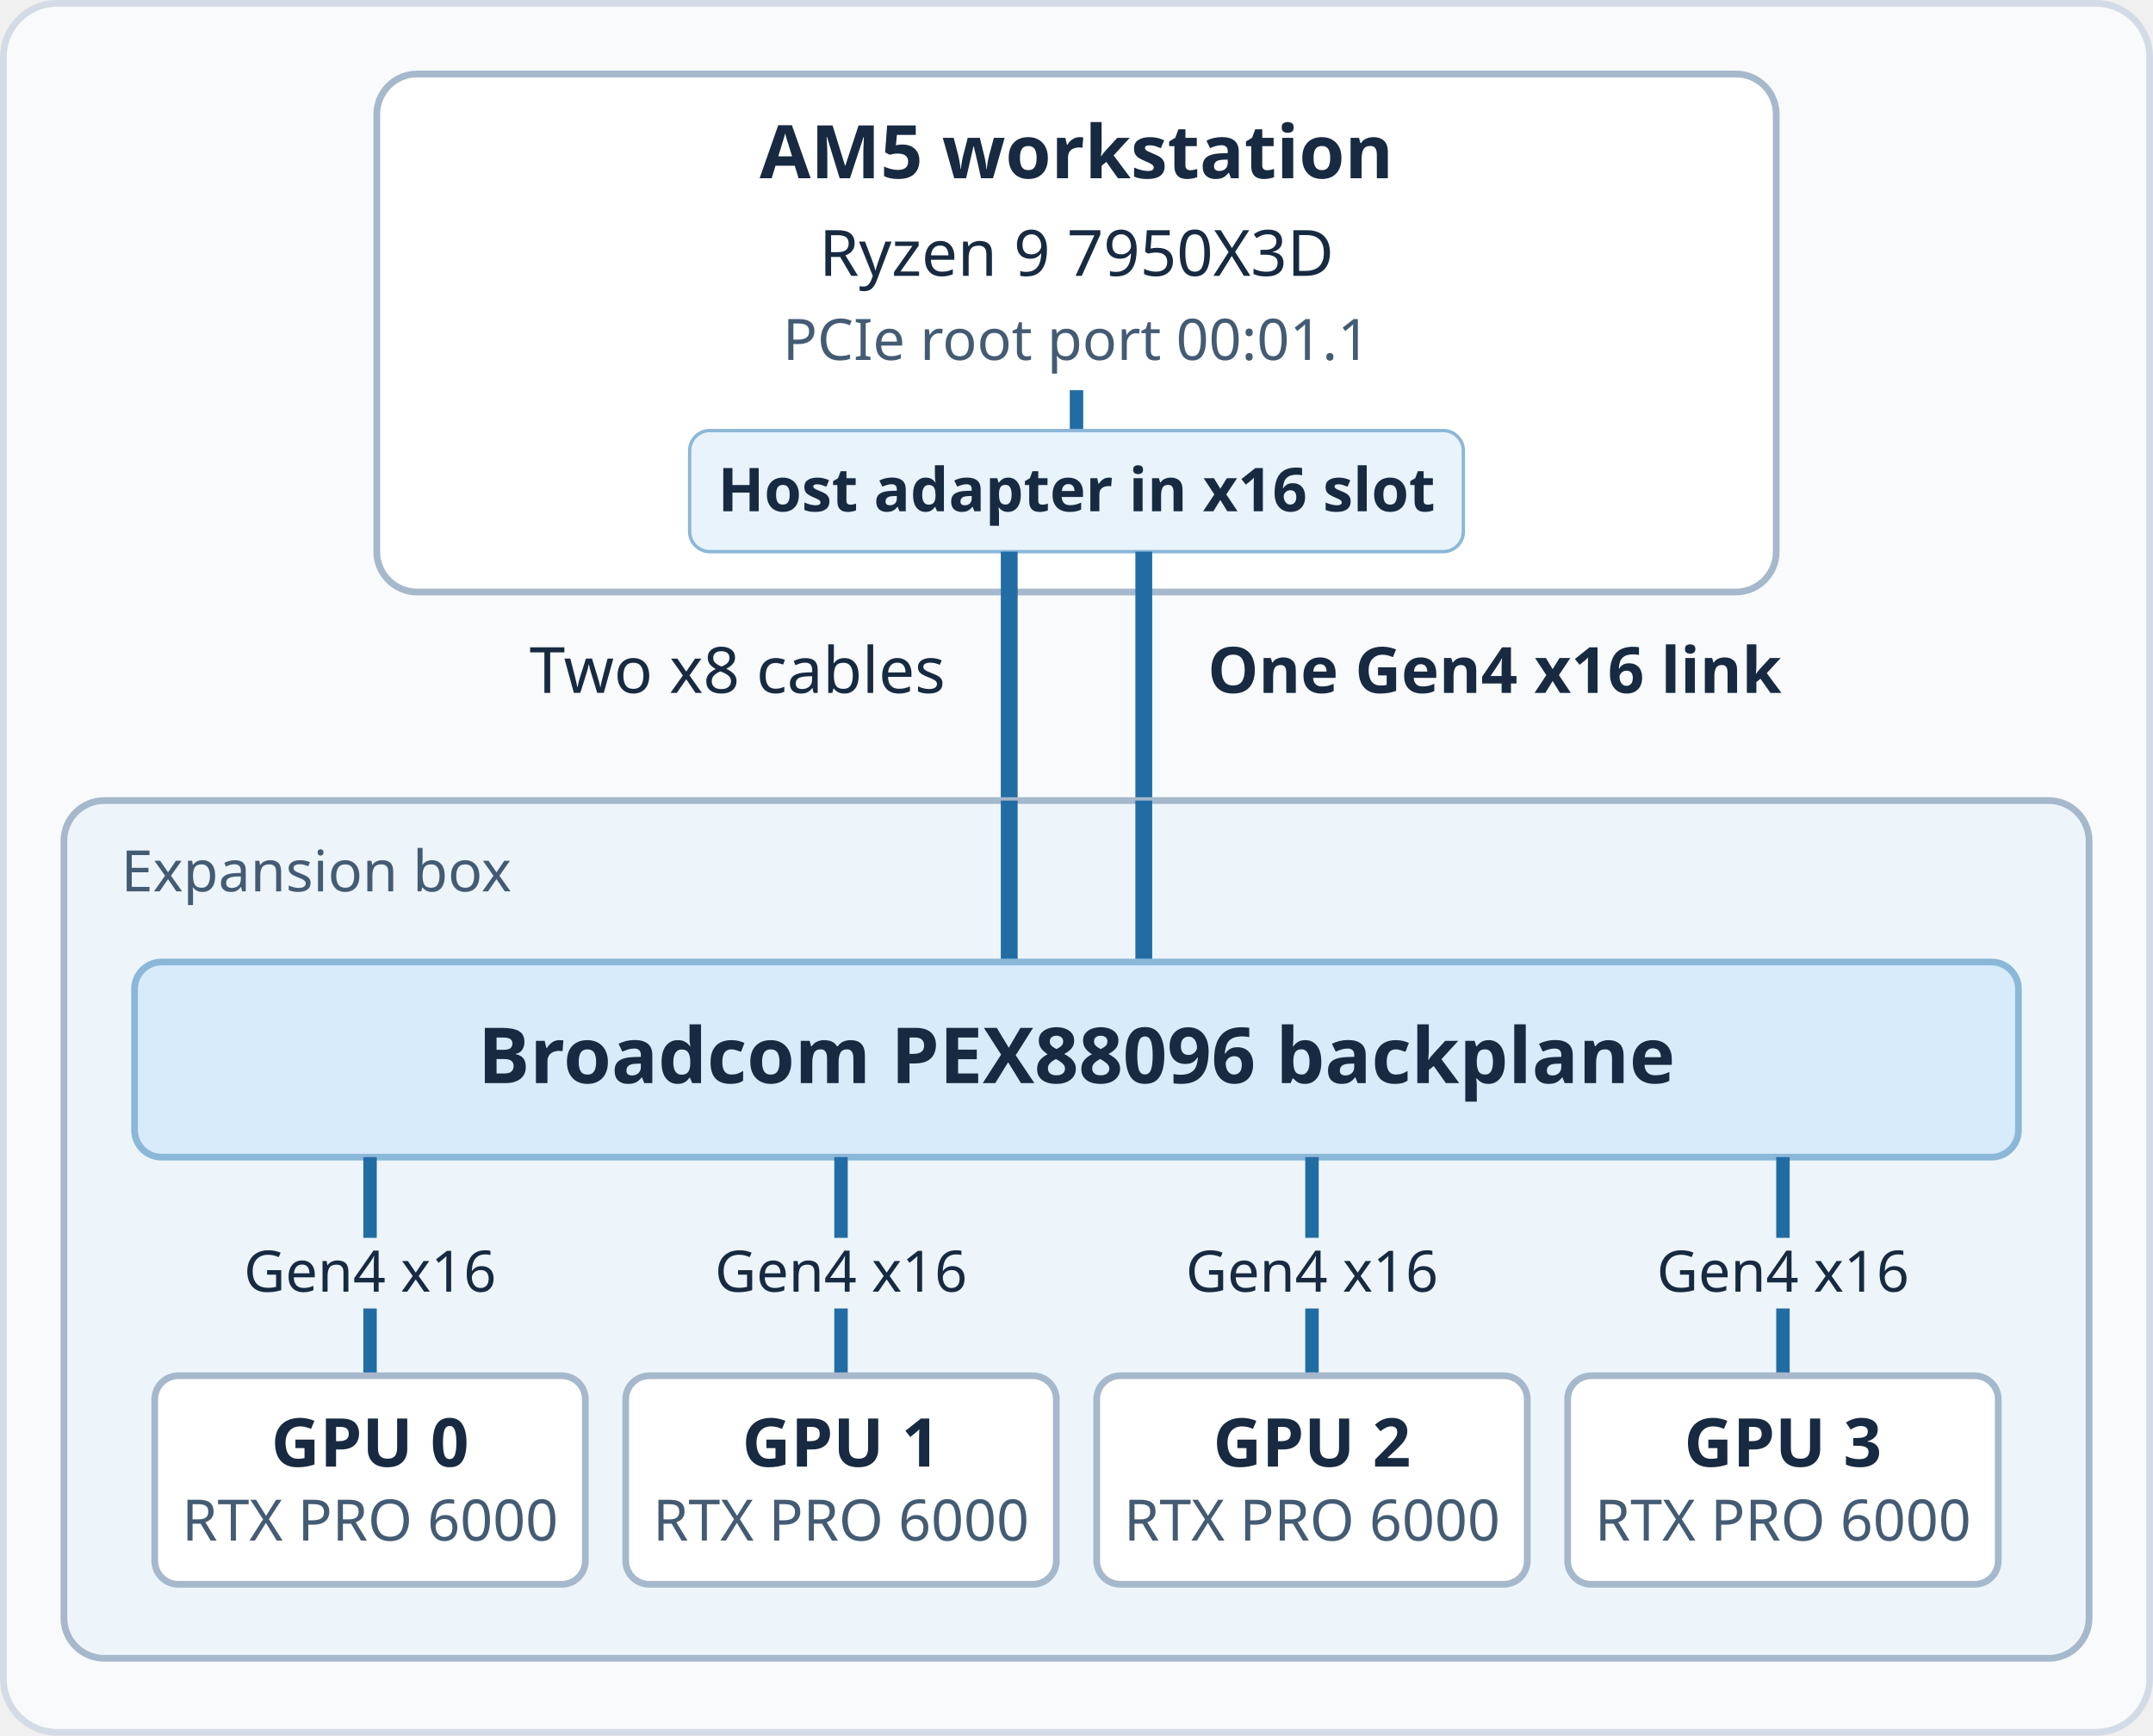
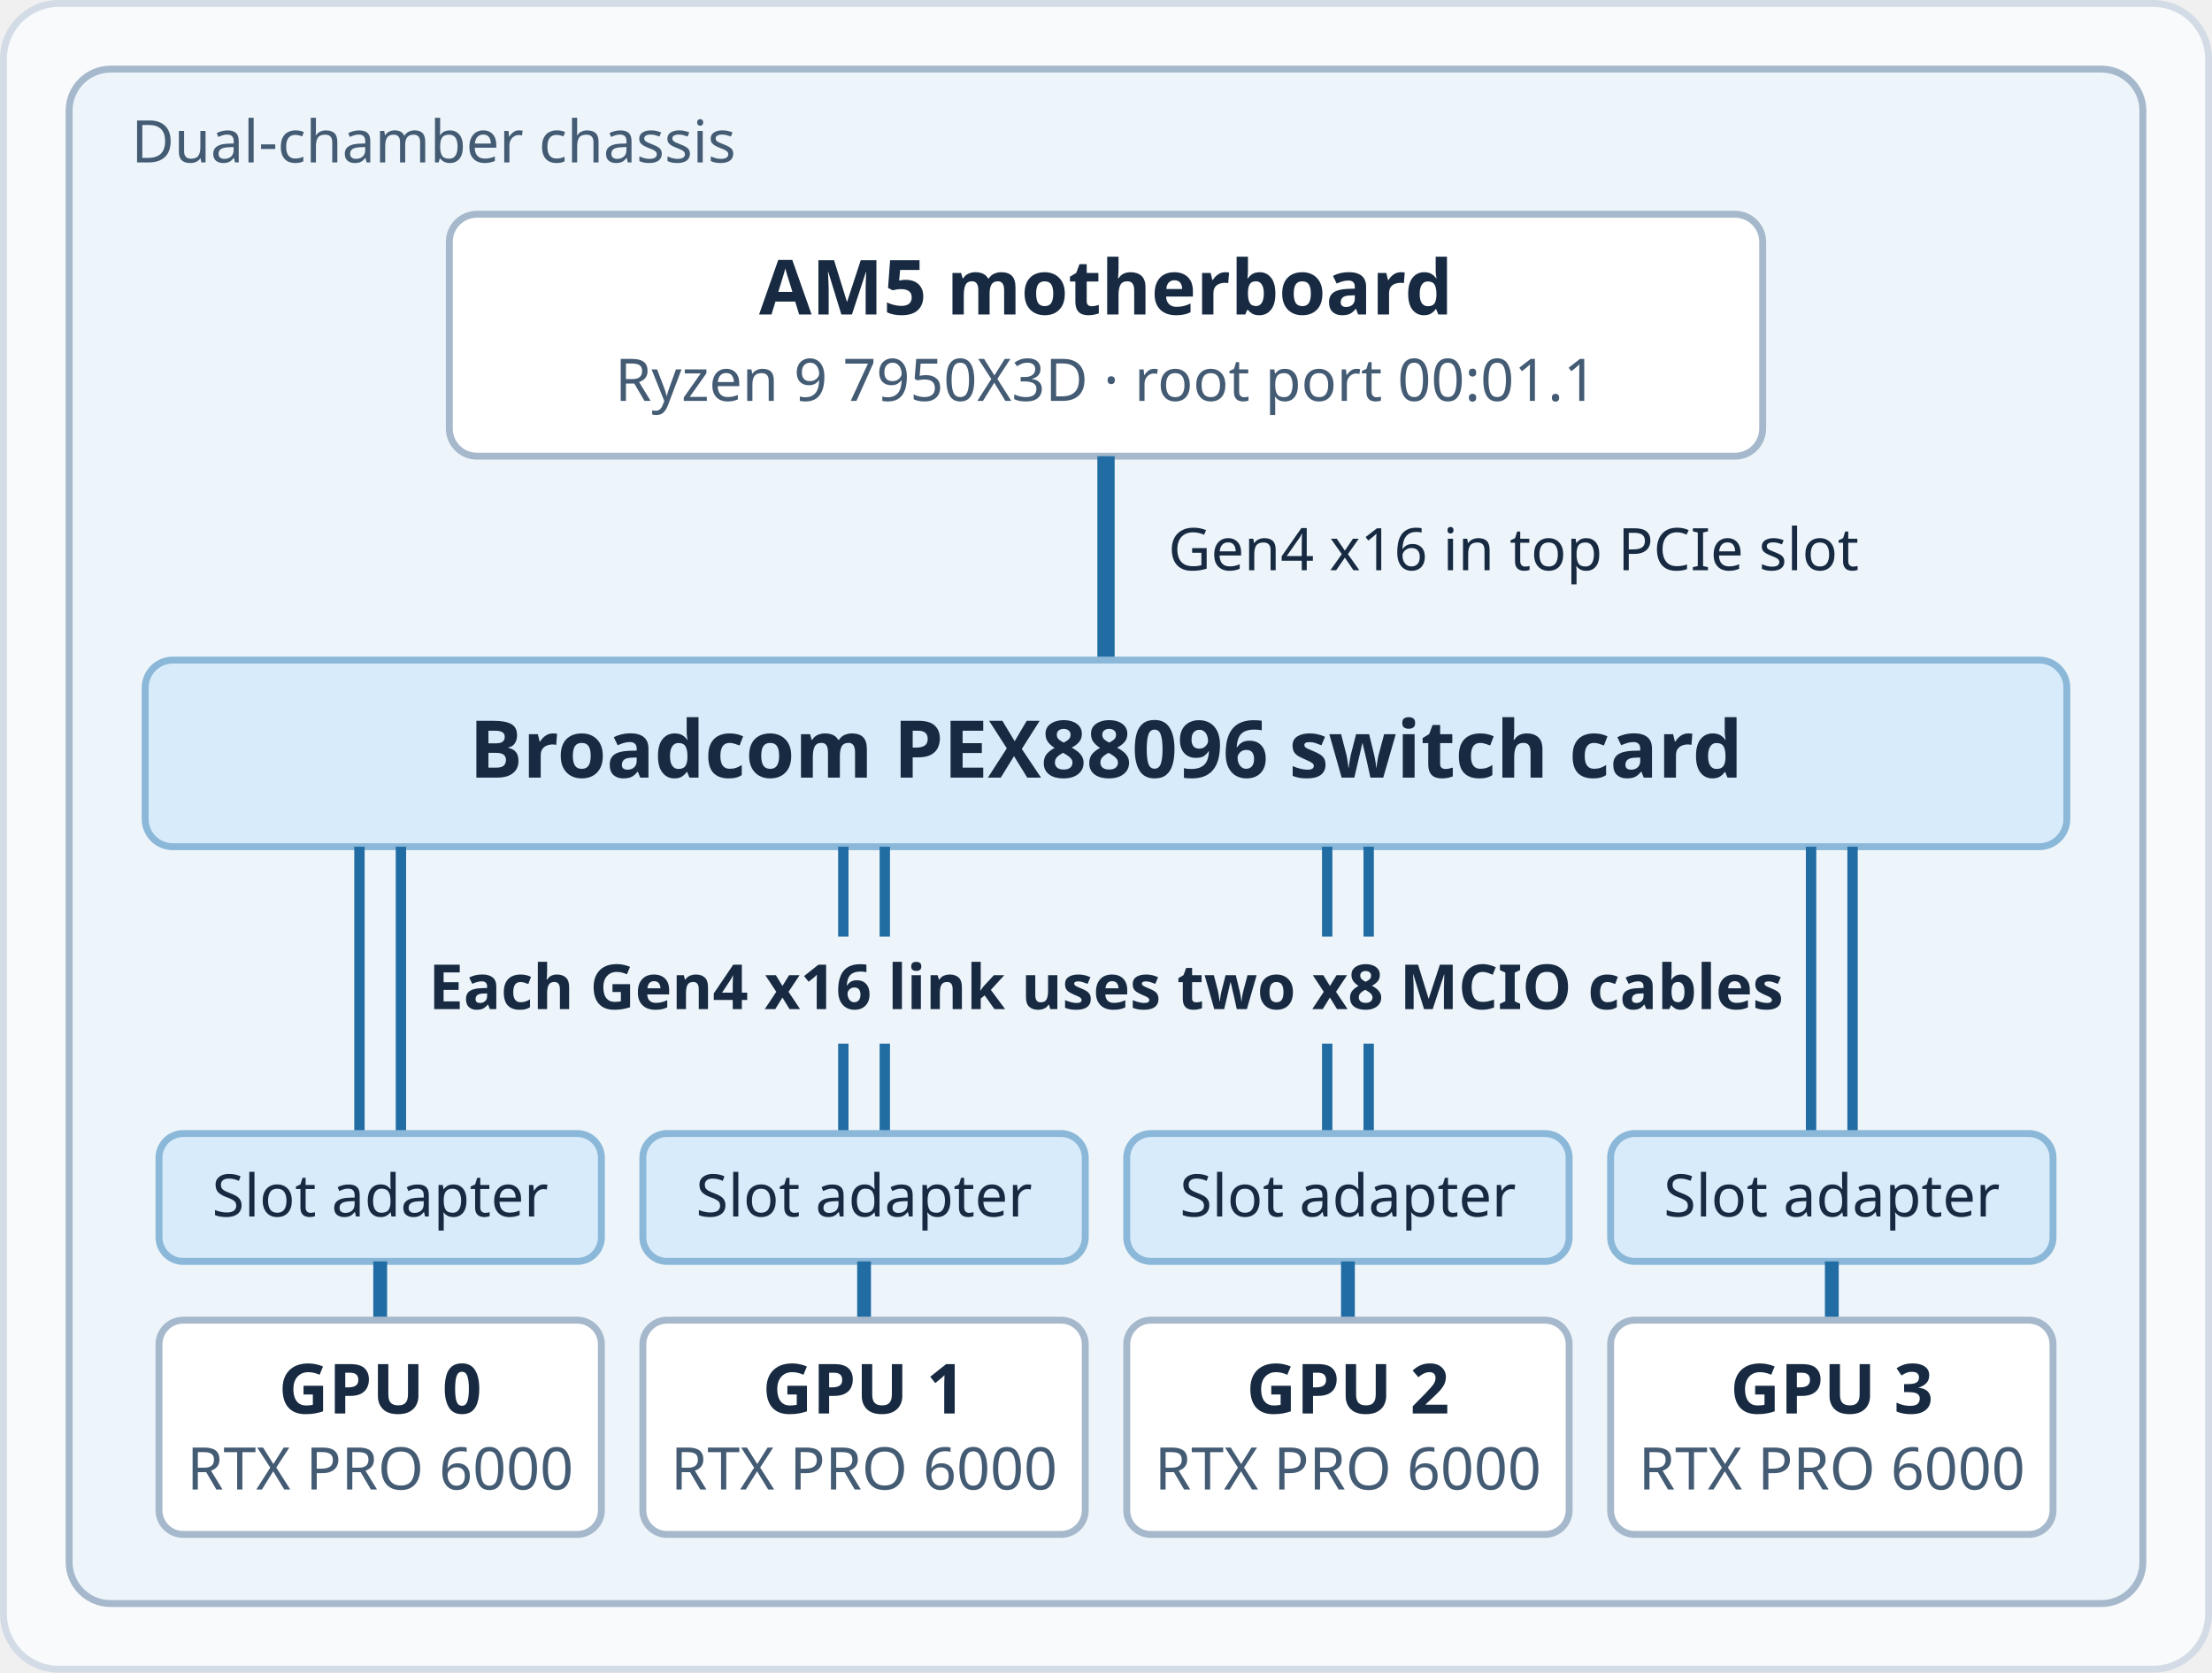
- <svg xmlns="http://www.w3.org/2000/svg" viewBox="0 0 640 516" width="640" height="516" role="img" aria-labelledby="title desc">
-   <rect x="1" y="1" width="638" height="514" rx="16" fill="#f8fafc" stroke="#d3dce6" stroke-width="2" />
+ <svg xmlns="http://www.w3.org/2000/svg" viewBox="0 0 640 484" width="640" height="484" role="img" aria-labelledby="title desc">
+   <rect x="1" y="1" width="638" height="482" rx="16" fill="#f8fafc" stroke="#d3dce6" stroke-width="2" />
  <g font-family="system-ui, sans-serif" text-anchor="middle" fill="#172a41">
-     <rect x="112" y="22" width="416" height="154" rx="12" fill="#ffffff" stroke="#a6b8cb" stroke-width="2" />
-     <text x="320" y="53" font-size="22" font-weight="700">AM5 workstation</text>
-     <text x="320" y="82" font-size="19">Ryzen 9 7950X3D</text>
-     <text x="320" y="107" font-size="17" fill="#445b74">PCIe root port 00:01.1</text>
-     <path d="M320 116v12" stroke="#226ca4" stroke-width="4" />
-     <rect x="205" y="128" width="230" height="36" rx="6" fill="#e8f3fc" stroke="#8bb7d8" />
-     <text x="320" y="152" font-size="18" font-weight="600">Host adapter in x16 slot</text>
-     <path d="M300 164v121m40-121v121" fill="none" stroke="#226ca4" stroke-width="5" />
-     <text x="281" y="206" text-anchor="end" font-size="19">Two x8 cables</text>
-     <text x="359" y="206" text-anchor="start" font-size="19" font-weight="700">One Gen4 x16 link</text>
-     <rect x="19" y="238" width="602" height="255" rx="12" fill="#edf5fb" stroke="#a6b8cb" stroke-width="2" />
-     <path d="M300 238v48m40-48v48" fill="none" stroke="#226ca4" stroke-width="5" />
-     <text x="36" y="265" text-anchor="start" font-size="17" fill="#445b74">Expansion box</text>
-     <rect x="40" y="286" width="560" height="58" rx="8" fill="#d8ebfa" stroke="#8bb7d8" stroke-width="2" />
-     <text x="320" y="322" font-size="23" font-weight="700">Broadcom PEX88096 backplane</text>
-     <path d="M110 344v65m140-65v65m140-65v65m140-65v65" stroke="#226ca4" stroke-width="4" />
-     <path d="M40 368h560v21H40z" fill="#edf5fb" />
+     <rect x="20" y="20" width="600" height="444" rx="12" fill="#edf5fb" stroke="#a6b8cb" stroke-width="2" />
+     <text x="38" y="47" text-anchor="start" font-size="17" fill="#445b74">Dual-chamber chassis</text>
+     <rect x="130" y="62" width="380" height="70" rx="8" fill="#ffffff" stroke="#a6b8cb" stroke-width="2" />
+     <text x="320" y="91" font-size="22" font-weight="700">AM5 motherboard</text>
+     <text x="320" y="116" font-size="17" fill="#445b74">Ryzen 9 7950X3D · root port 00:01.1</text>
+     <path d="M320 132v59" stroke="#226ca4" stroke-width="5" />
+     <text x="338" y="165" text-anchor="start" font-size="17">Gen4 x16 in top PCIe slot</text>
+     <rect x="42" y="191" width="556" height="54" rx="8" fill="#d8ebfa" stroke="#8bb7d8" stroke-width="2" />
+     <text x="320" y="225" font-size="23" font-weight="700">Broadcom PEX88096 switch card</text>
+     <path d="M104 245v83m12-83v83m128-83v83m12-83v83m128-83v83m12-83v83m128-83v83m12-83v83" fill="none" stroke="#226ca4" stroke-width="3" />
+     <rect x="139" y="271" width="362" height="31" rx="6" fill="#edf5fb" />
+     <text x="320" y="292" font-size="18" font-weight="600">Each Gen4 x16 link uses two x8 MCIO cables</text>
+     <g fill="#d8ebfa" stroke="#8bb7d8" stroke-width="2">
+       <rect x="46" y="328" width="128" height="37" rx="7" />
+       <rect x="186" y="328" width="128" height="37" rx="7" />
+       <rect x="326" y="328" width="128" height="37" rx="7" />
+       <rect x="466" y="328" width="128" height="37" rx="7" />
+     </g>
    <g font-size="17">
-       <text x="110" y="384">Gen4 x16</text>
-       <text x="250" y="384">Gen4 x16</text>
-       <text x="390" y="384">Gen4 x16</text>
-       <text x="530" y="384">Gen4 x16</text>
+       <text x="110" y="352">Slot adapter</text>
+       <text x="250" y="352">Slot adapter</text>
+       <text x="390" y="352">Slot adapter</text>
+       <text x="530" y="352">Slot adapter</text>
    </g>
+     <path d="M110 365v17m140-17v17m140-17v17m140-17v17" stroke="#226ca4" stroke-width="4" />
    <g fill="#fff" stroke="#a6b8cb" stroke-width="2">
-       <rect x="46" y="409" width="128" height="62" rx="7" />
-       <rect x="186" y="409" width="128" height="62" rx="7" />
-       <rect x="326" y="409" width="128" height="62" rx="7" />
-       <rect x="466" y="409" width="128" height="62" rx="7" />
+       <rect x="46" y="382" width="128" height="62" rx="7" />
+       <rect x="186" y="382" width="128" height="62" rx="7" />
+       <rect x="326" y="382" width="128" height="62" rx="7" />
+       <rect x="466" y="382" width="128" height="62" rx="7" />
    </g>
    <g font-size="20" font-weight="700">
-       <text x="110" y="436">GPU 0</text>
-       <text x="250" y="436">GPU 1</text>
-       <text x="390" y="436">GPU 2</text>
-       <text x="530" y="436">GPU 3</text>
+       <text x="110" y="409">GPU 0</text>
+       <text x="250" y="409">GPU 1</text>
+       <text x="390" y="409">GPU 2</text>
+       <text x="530" y="409">GPU 3</text>
    </g>
    <g font-size="17" fill="#445b74">
-       <text x="110" y="458">RTX PRO 6000</text>
-       <text x="250" y="458">RTX PRO 6000</text>
-       <text x="390" y="458">RTX PRO 6000</text>
-       <text x="530" y="458">RTX PRO 6000</text>
+       <text x="110" y="431">RTX PRO 6000</text>
+       <text x="250" y="431">RTX PRO 6000</text>
+       <text x="390" y="431">RTX PRO 6000</text>
+       <text x="530" y="431">RTX PRO 6000</text>
    </g>
  </g>
</svg>
